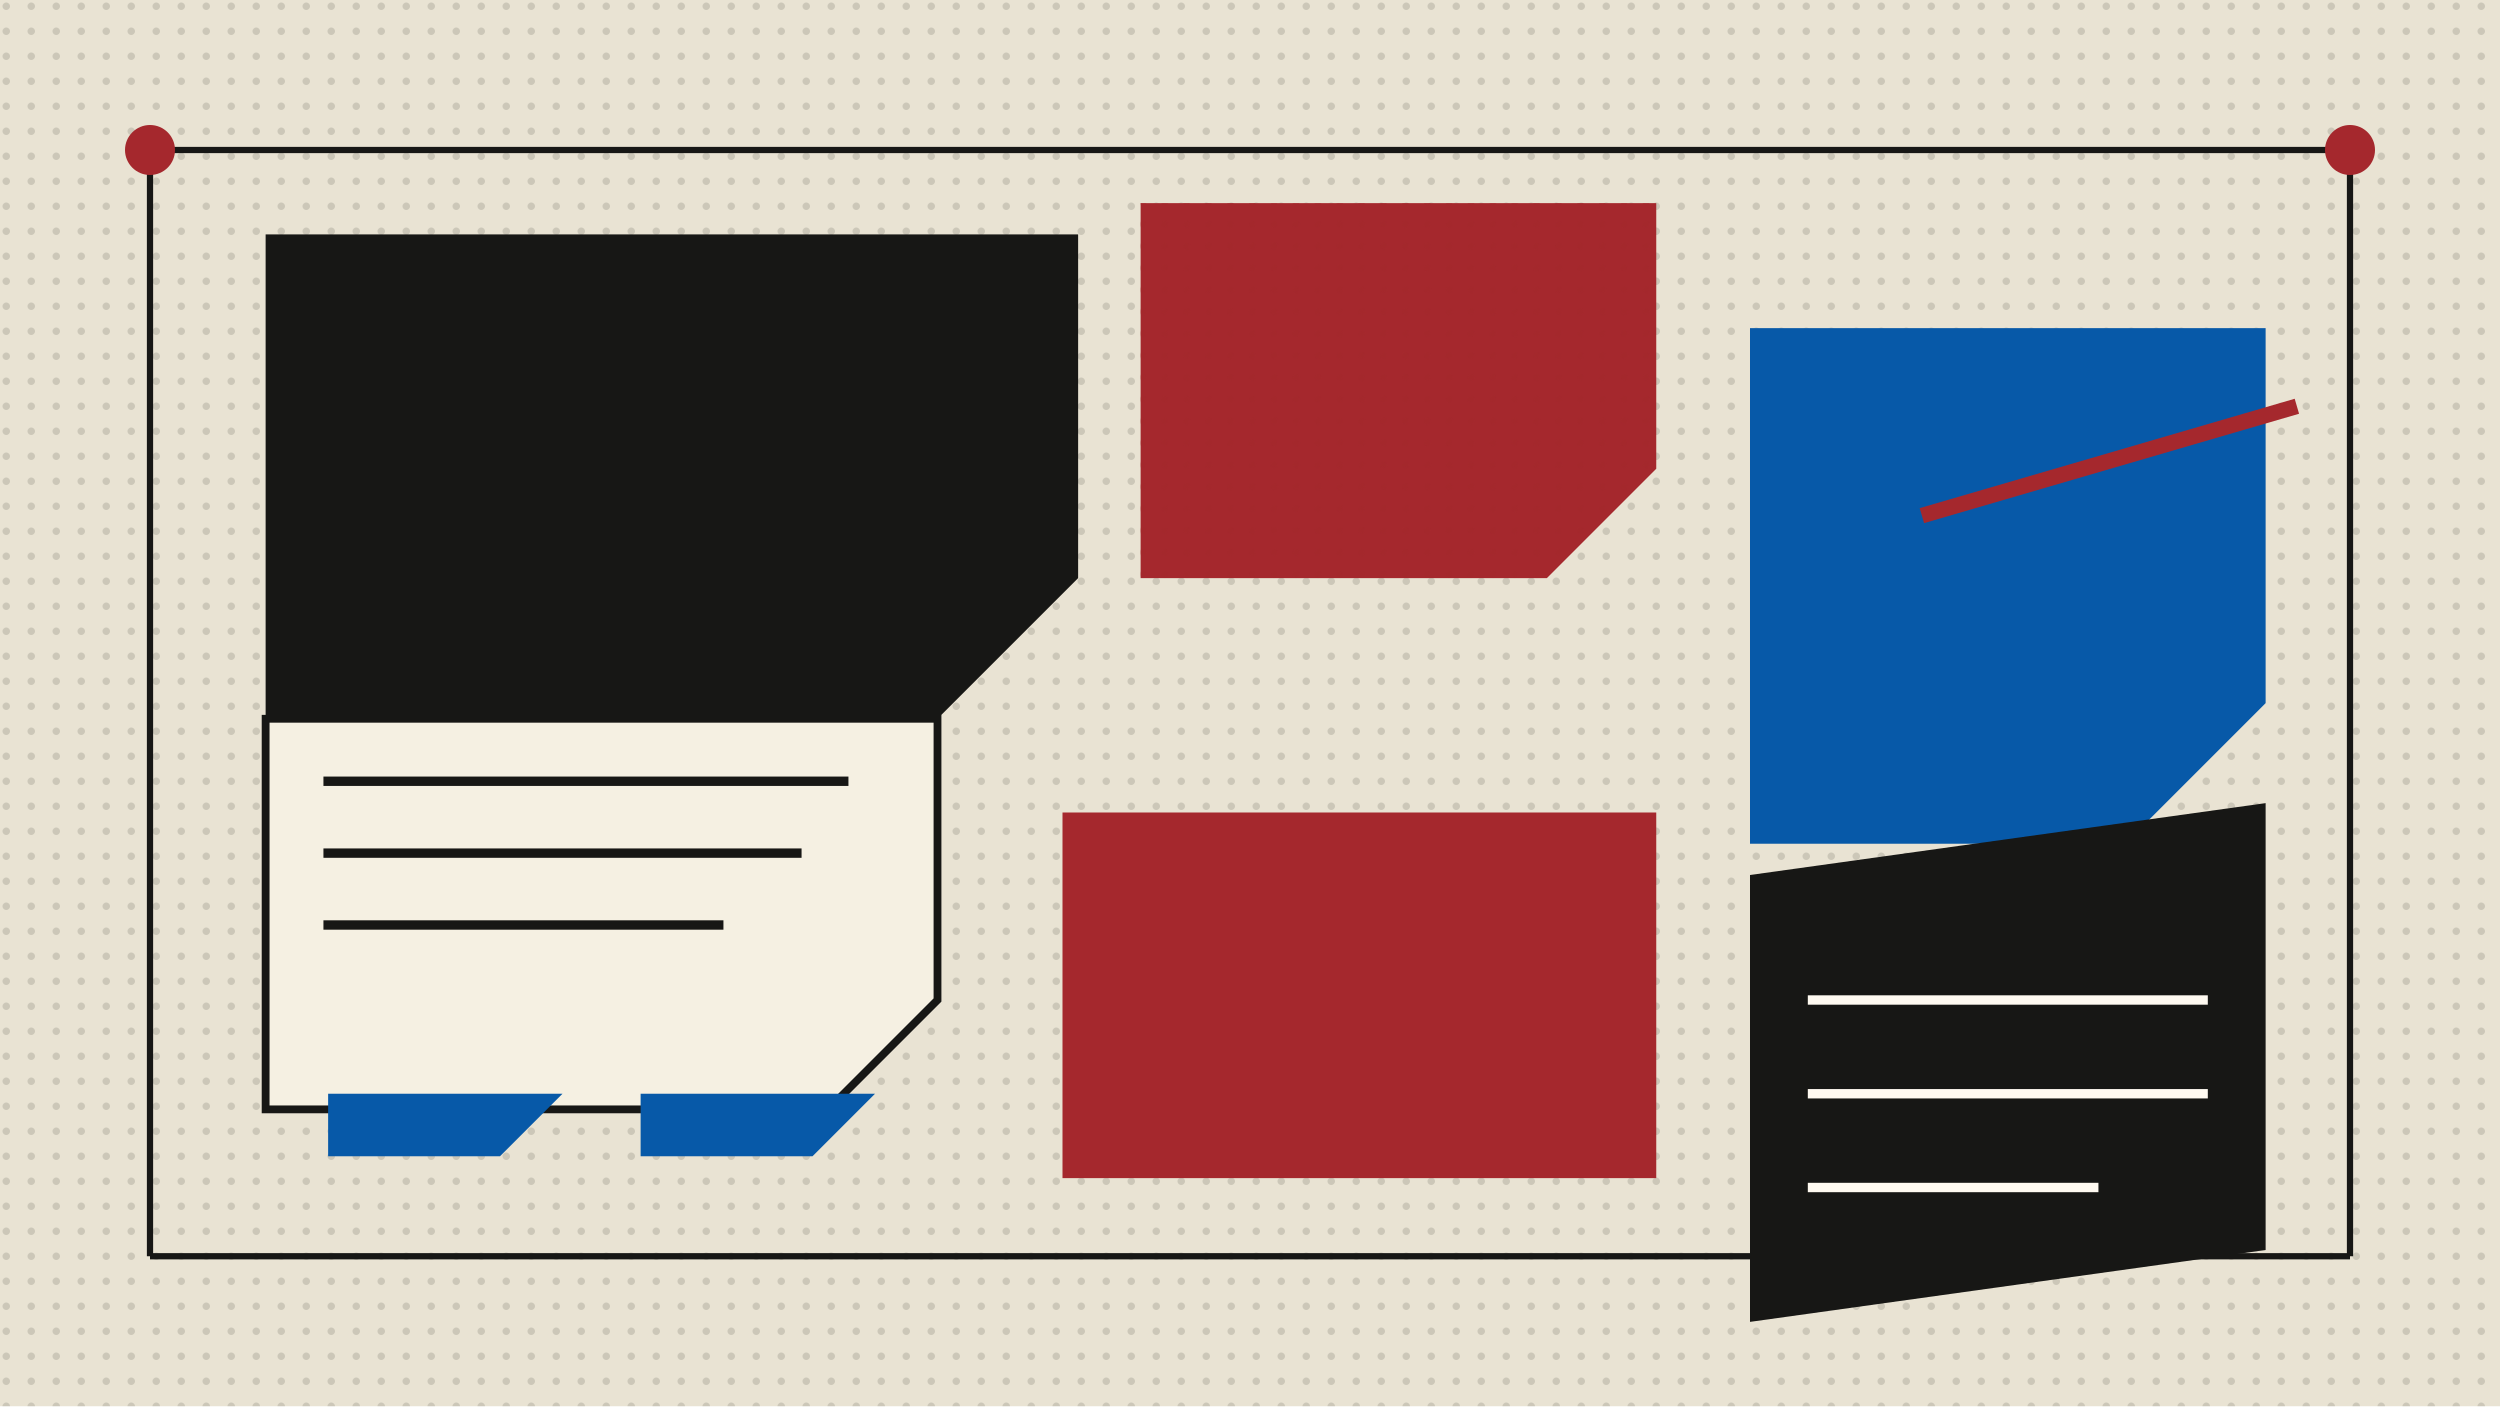
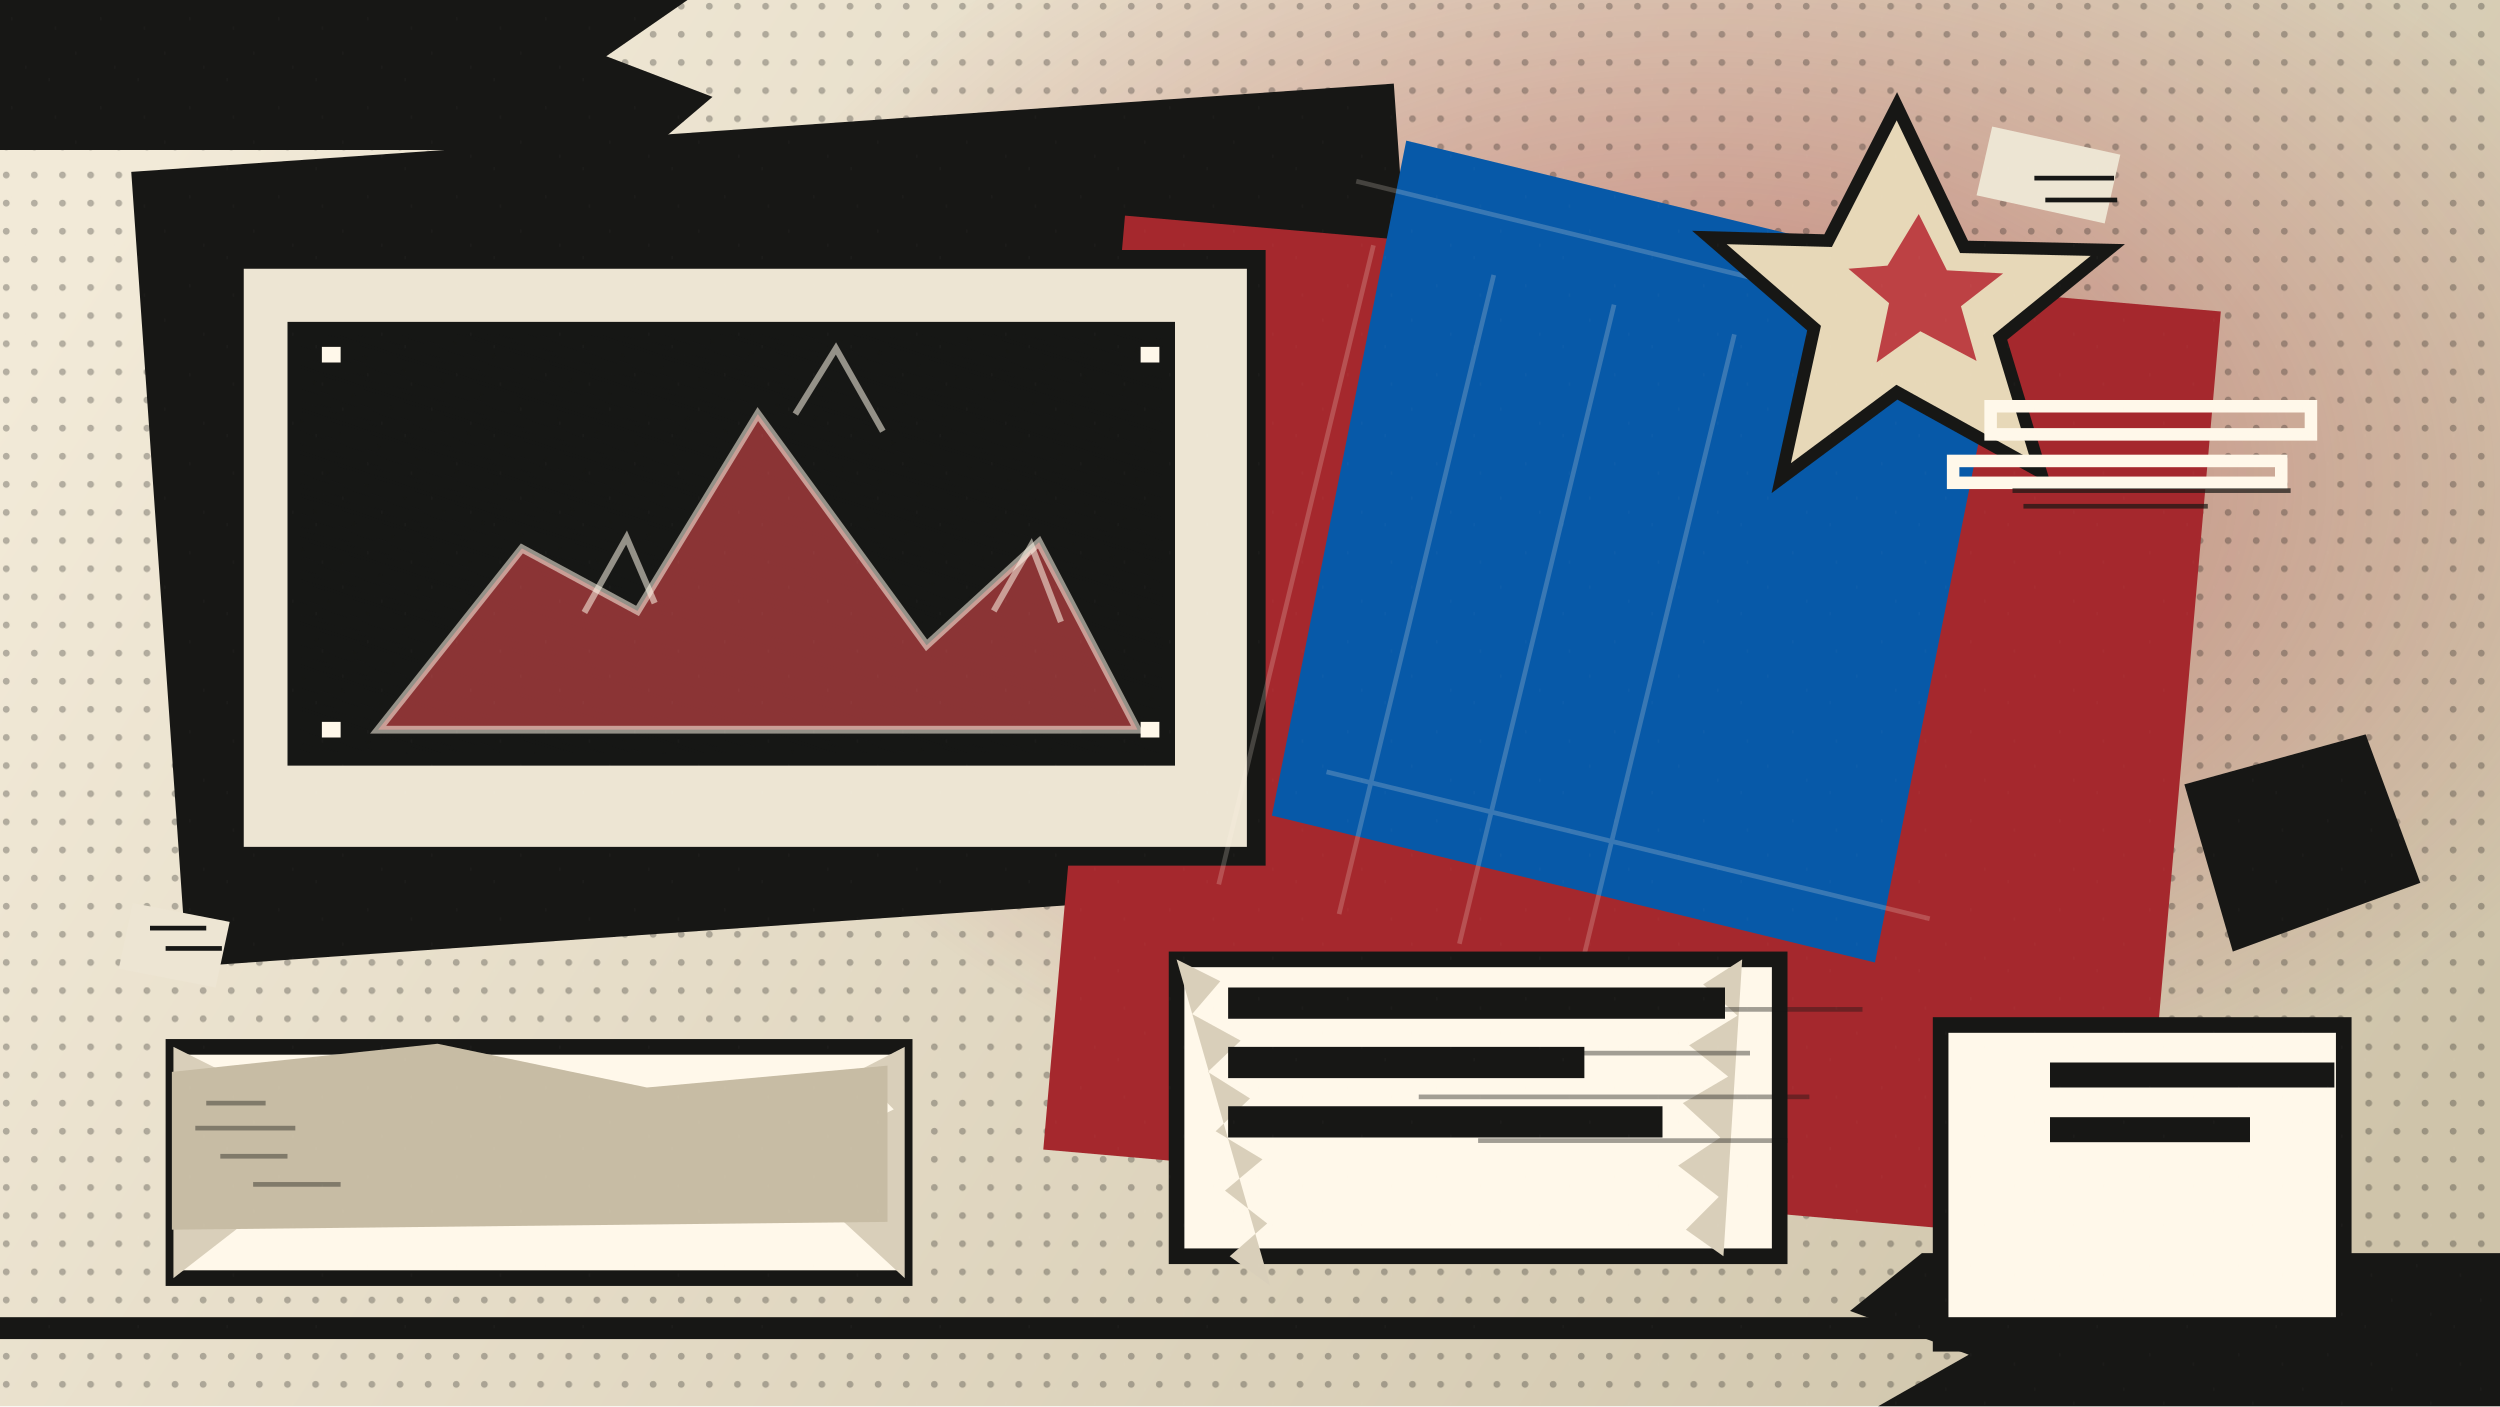
- <svg xmlns="http://www.w3.org/2000/svg" data-world-artwork="riot-anarchy" width="1600" height="900" viewBox="0 0 1600 900" fill="none">
+ <svg class="mw-world-artwork" data-world-artwork="riot-anarchy" data-artwork-signature="xerox-cutup-wall" width="1600" height="900" viewBox="0 0 1600 900" preserveAspectRatio="xMidYMid slice" aria-hidden="true" focusable="false">
  <defs>
-     <pattern id="halftone" width="16" height="16" patternUnits="userSpaceOnUse">
-       <circle cx="4" cy="4" r="2.4" fill="#171715" fill-opacity=".14" />
+     <linearGradient id="_R_0_-field" x1="140" y1="30" x2="1450" y2="880" gradientUnits="userSpaceOnUse">
+       <stop stop-color="#f2ead8" />
+       <stop offset="1" stop-color="#cfc4aa" />
+     </linearGradient>
+     <radialGradient id="_R_0_-light" cx="0" cy="0" r="1" gradientTransform="matrix(0 440 -660 0 1090 310)" gradientUnits="userSpaceOnUse">
+       <stop stop-color="#a5282d" stop-opacity=".5" />
+       <stop offset="1" stop-color="#a5282d" stop-opacity="0" />
+     </radialGradient>
+     <linearGradient id="_R_0_-reflect" x1="800" y1="470" x2="800" y2="900" gradientUnits="userSpaceOnUse">
+       <stop stop-color="#a5282d" stop-opacity=".52" />
+       <stop offset="1" stop-color="#a5282d" stop-opacity="0" />
+     </linearGradient>
+     <pattern id="_R_0_-grid" width="80" height="80" patternUnits="userSpaceOnUse">
+       <path d="M80 0H0V80" fill="none" stroke="#171715" stroke-opacity=".22" />
    </pattern>
-     <pattern id="halftone-red" width="14" height="14" patternUnits="userSpaceOnUse">
-       <circle cx="3.5" cy="3.5" r="2.2" fill="#a5282d" fill-opacity=".5" />
+     <pattern id="_R_0_-halftone" width="18" height="18" patternUnits="userSpaceOnUse">
+       <circle cx="4" cy="4" r="2.2" fill="#171715" fill-opacity=".45" />
    </pattern>
+     <pattern id="_R_0_-grain" width="57" height="57" patternUnits="userSpaceOnUse">
+       <path d="M7 12h1m27 6h1M16 43h1m31-9h1M31 51h1" stroke="#fff8ea" stroke-opacity=".7" stroke-width="2" fill="none" />
+     </pattern>
+     <pattern id="_R_0_-engraving" width="48" height="48" patternUnits="userSpaceOnUse">
+       <path d="M-12 48 48-12M0 60 60 0M24 72 72 24" stroke="#171715" stroke-opacity=".18" fill="none" />
+       <path d="M0 0h48v48H0z" fill="none" stroke="#171715" stroke-opacity=".08" />
+     </pattern>
+     <pattern id="_R_0_-print-hatch" width="26" height="26" patternUnits="userSpaceOnUse" patternTransform="rotate(18)">
+       <path d="M0 2h26M0 8h26M0 20h26" stroke="#171715" stroke-opacity=".3" stroke-width="2" fill="none" />
+       <circle cx="7" cy="15" r="1.5" fill="#171715" fill-opacity=".42" />
+     </pattern>
+     <radialGradient id="_R_0_-moon-surface" cx="0" cy="0" r="1" gradientTransform="matrix(164 0 0 164 1010 366)" gradientUnits="userSpaceOnUse">
+       <stop stop-color="#fff8ea" />
+       <stop offset=".72" stop-color="#0759a8" />
+       <stop offset="1" stop-color="#171715" stop-opacity=".6" />
+     </radialGradient>
+     <linearGradient id="_R_0_-wet-road" x1="800" y1="550" x2="800" y2="900" gradientUnits="userSpaceOnUse">
+       <stop stop-color="#a5282d" stop-opacity=".16" />
+       <stop offset=".45" stop-color="#171715" stop-opacity=".18" />
+       <stop offset="1" stop-color="#cfc4aa" />
+     </linearGradient>
+     <filter id="_R_0_-blur" x="-40%" y="-40%" width="180%" height="180%">
+       <feGaussianBlur stdDeviation="30" />
+     </filter>
+     <filter id="_R_0_-soft" x="-30%" y="-30%" width="160%" height="160%">
+       <feGaussianBlur stdDeviation="8" />
+     </filter>
+     <clipPath id="_R_0_-frame">
+       <path d="M0 0h1600v900H0z" />
+     </clipPath>
+     <clipPath id="_R_0_-moon">
+       <circle cx="1070" cy="416" r="144" />
+     </clipPath>
  </defs>
-   <rect width="1600" height="900" fill="#e9e3d3" />
-   <path fill="url(#halftone)" d="M0 0h1600v900H0z" />
-   <g stroke="#171715" stroke-width="4">
-     <path d="M96 96v708M1504 96v708M96 96h1408M96 804h1408" />
+   <g clip-path="url(#_R_0_-frame)">
+     <rect width="1600" height="900" fill="url(#_R_0_-field)" />
+     <rect width="1600" height="900" fill="url(#_R_0_-light)" />
+     <rect width="1600" height="900" fill="url(#_R_0_-halftone)" opacity=".62" />
+     <path d="m0 0 440 0-52 36 68 26-40 34H0zm1600 900h-398l58-33-76-28 46-37h370z" fill="#171715" />
+     <path d="M84 110h810v510H84z" fill="#171715" transform="rotate(-4 84 110)" />
+     <path d="M720 138h704v600H720z" fill="#a5282d" transform="rotate(5 720 138)" />
+     <path d="M150 166h654v382H150z" fill="#ede5d3" stroke="#171715" stroke-width="12" />
+     <path d="M184 206h568v284H184z" fill="#161715" />
+     <path d="M192 214h552v268H192z" fill="url(#_R_0_-print-hatch)" opacity=".42" />
+     <path d="m242 467 92-116 74 40 77-126 108 148 72-66 63 120H242Z" fill="#bd4144" fill-opacity=".7" />
+     <path d="m242 467 92-116 74 40 77-126 108 148 72-66 63 120H242Z" fill="none" stroke="#fff8ea" stroke-opacity=".54" stroke-width="5" />
+     <path d="m374 392 27-48 18 42m90-121 26-42 30 53m71 115 24-42 19 49" stroke="#fff8ea" stroke-opacity=".54" stroke-width="4" fill="none" />
+     <path d="M206 222h12v10h-12zm524 0h12v10h-12zM206 462h12v10h-12zm524 0h12v10h-12z" fill="#fff8ea" />
+     <path class="mw-world-artwork__print" d="m900 90 386 94-86 432-386-94z" fill="#0759a8" />
+     <path d="m868 116 385 94m-404 284 386 94m-356-431-99 409m176-390-99 409m176-390-99 409m176-390-99 409" stroke="#fff8ea" stroke-opacity=".2" stroke-width="3" fill="none" />
+     <path d="M111 670h468v148H111zm642-56h386v190H753zm489 42h258v204h-258z" fill="#fff8ea" stroke="#171715" stroke-width="10" />
+     <path d="m111 670 36 18-21 25 40 19-28 21 31 20-58 45zm468 0-31 16 24 24-37 18 25 22-33 20 52 48" fill="#d9cfba" />
+     <path d="m753 614 28 14-18 21 31 17-21 20 27 17-22 21 30 18-24 20 27 21-24 21 26 19m302-209-25 16 22 20-31 19 25 20-29 17 24 22-27 18 26 20-21 21 24 17" fill="#d9cfba" />
+     <path d="m110 686 170-18 134 28 154-14v100l-458 5z" fill="#c7bca4" />
+     <path d="M132 706h38m-45 16h64m-48 18h43m-22 18h56m690-112h284m-284 28h212m-212 28h250m-212 28h198" stroke="#171715" stroke-opacity=".4" stroke-width="3" fill="none" />
+     <path d="M786 632h318v20H786zm0 38h228v20H786zm0 38h278v20H786zm526-28h182v16h-182zm0 35h128v16h-128z" fill="#171715" />
+     <path d="m1170 154 44-86 43 90 92 2-69 56 26 86-92-51-74 55 21-96-67-58z" fill="#e7d8b8" stroke="#171715" stroke-width="8" />
+     <path d="m1208 170 20-33 18 36 36 2-27 21 10 35-36-19-28 20 8-38-26-22z" fill="#bd4144" />
+     <path d="M1398 502 1514 470l35 95-120 44z" fill="#171715" />
+     <path d="M1274 260h205v18h-205zm-24 35h210v14h-210z" stroke="#fff8ea" stroke-width="8" fill="none" />
+     <path d="M1288 314h178m-171 10h118" stroke="#171715" stroke-opacity=".7" stroke-width="3" fill="none" />
+     <path d="m85 578 62 12-9 42-62-12zm1190-497 82 18-10 44-82-18z" fill="#ede5d3" />
+     <path d="M96 594h36m-26 13h36m1160-493h51m-44 14h46" stroke="#171715" stroke-width="3" fill="none" />
+     <path d="M0 850h1600" stroke="#171715" stroke-width="14" fill="none" />
+     <rect width="1600" height="900" fill="url(#_R_0_-grain)" opacity=".035" />
  </g>
-   <path fill="#171715" d="m170 150h520v220l-88 88H170z" />
-   <path fill="#a5282d" d="m730 130h330v170l-70 70H730z" />
-   <path fill="url(#halftone-red)" d="M730 130h330v170l-70 70H730z" />
-   <path fill="#0759a8" d="M1120 210h330v240l-90 90h-240z" />
-   <path fill="#f5f0e2" stroke="#171715" stroke-width="5" d="M170 460h430v180l-70 70H170z" />
-   <path fill="#a5282d" d="M680 520h380v234H680z" />
-   <path fill="#171715" d="m1120 560 330-46v286l-330 46z" />
-   <g stroke="#171715" stroke-width="6" stroke-linecap="square">
-     <path d="M210 500h330m-330 46h300m-300 46h250" />
-   </g>
-   <g stroke="#fffaf1" stroke-width="6" stroke-linecap="square">
-     <path d="M1160 640h250m-250 60h250m-250 60h180" />
-   </g>
-   <path fill="#0759a8" d="M210 700h150l-40 40H210zm200 0h150l-40 40H410z" />
-   <g fill="#a5282d">
-     <circle cx="1504" cy="96" r="16" />
-     <circle cx="96" cy="96" r="16" />
-   </g>
-   <path stroke="#a5282d" stroke-width="10" d="m1230 330 240-70" />
</svg>
